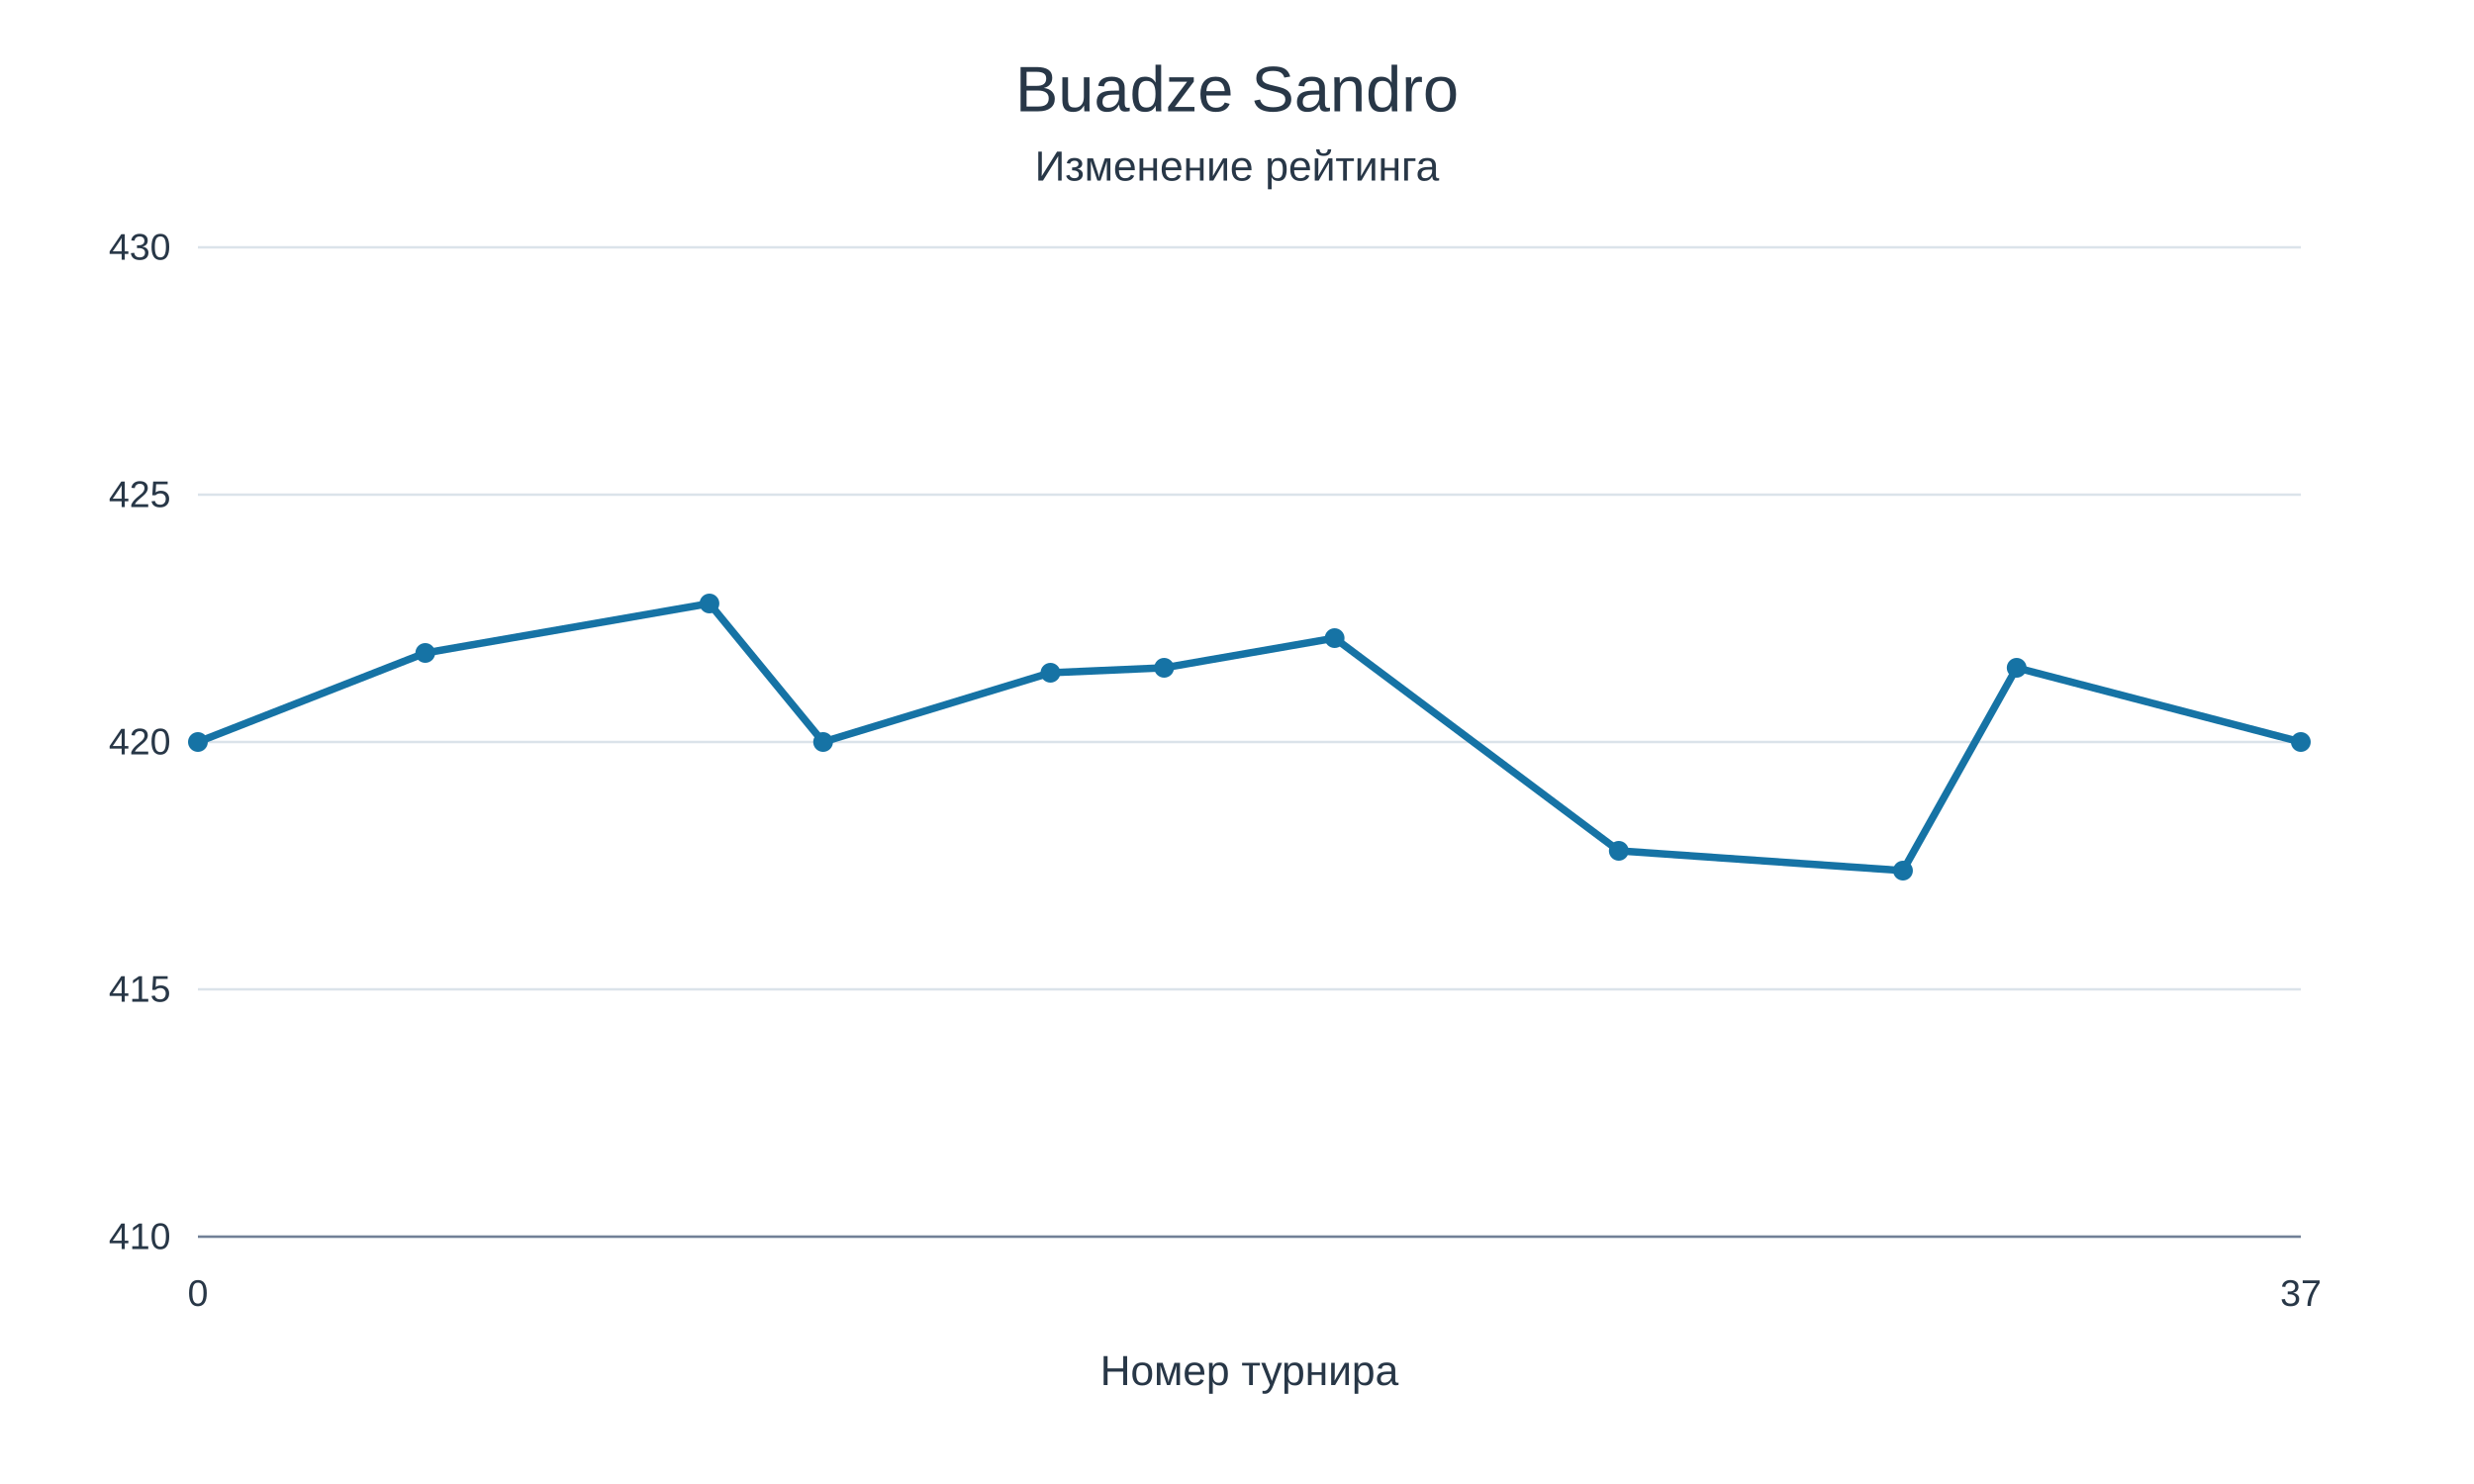
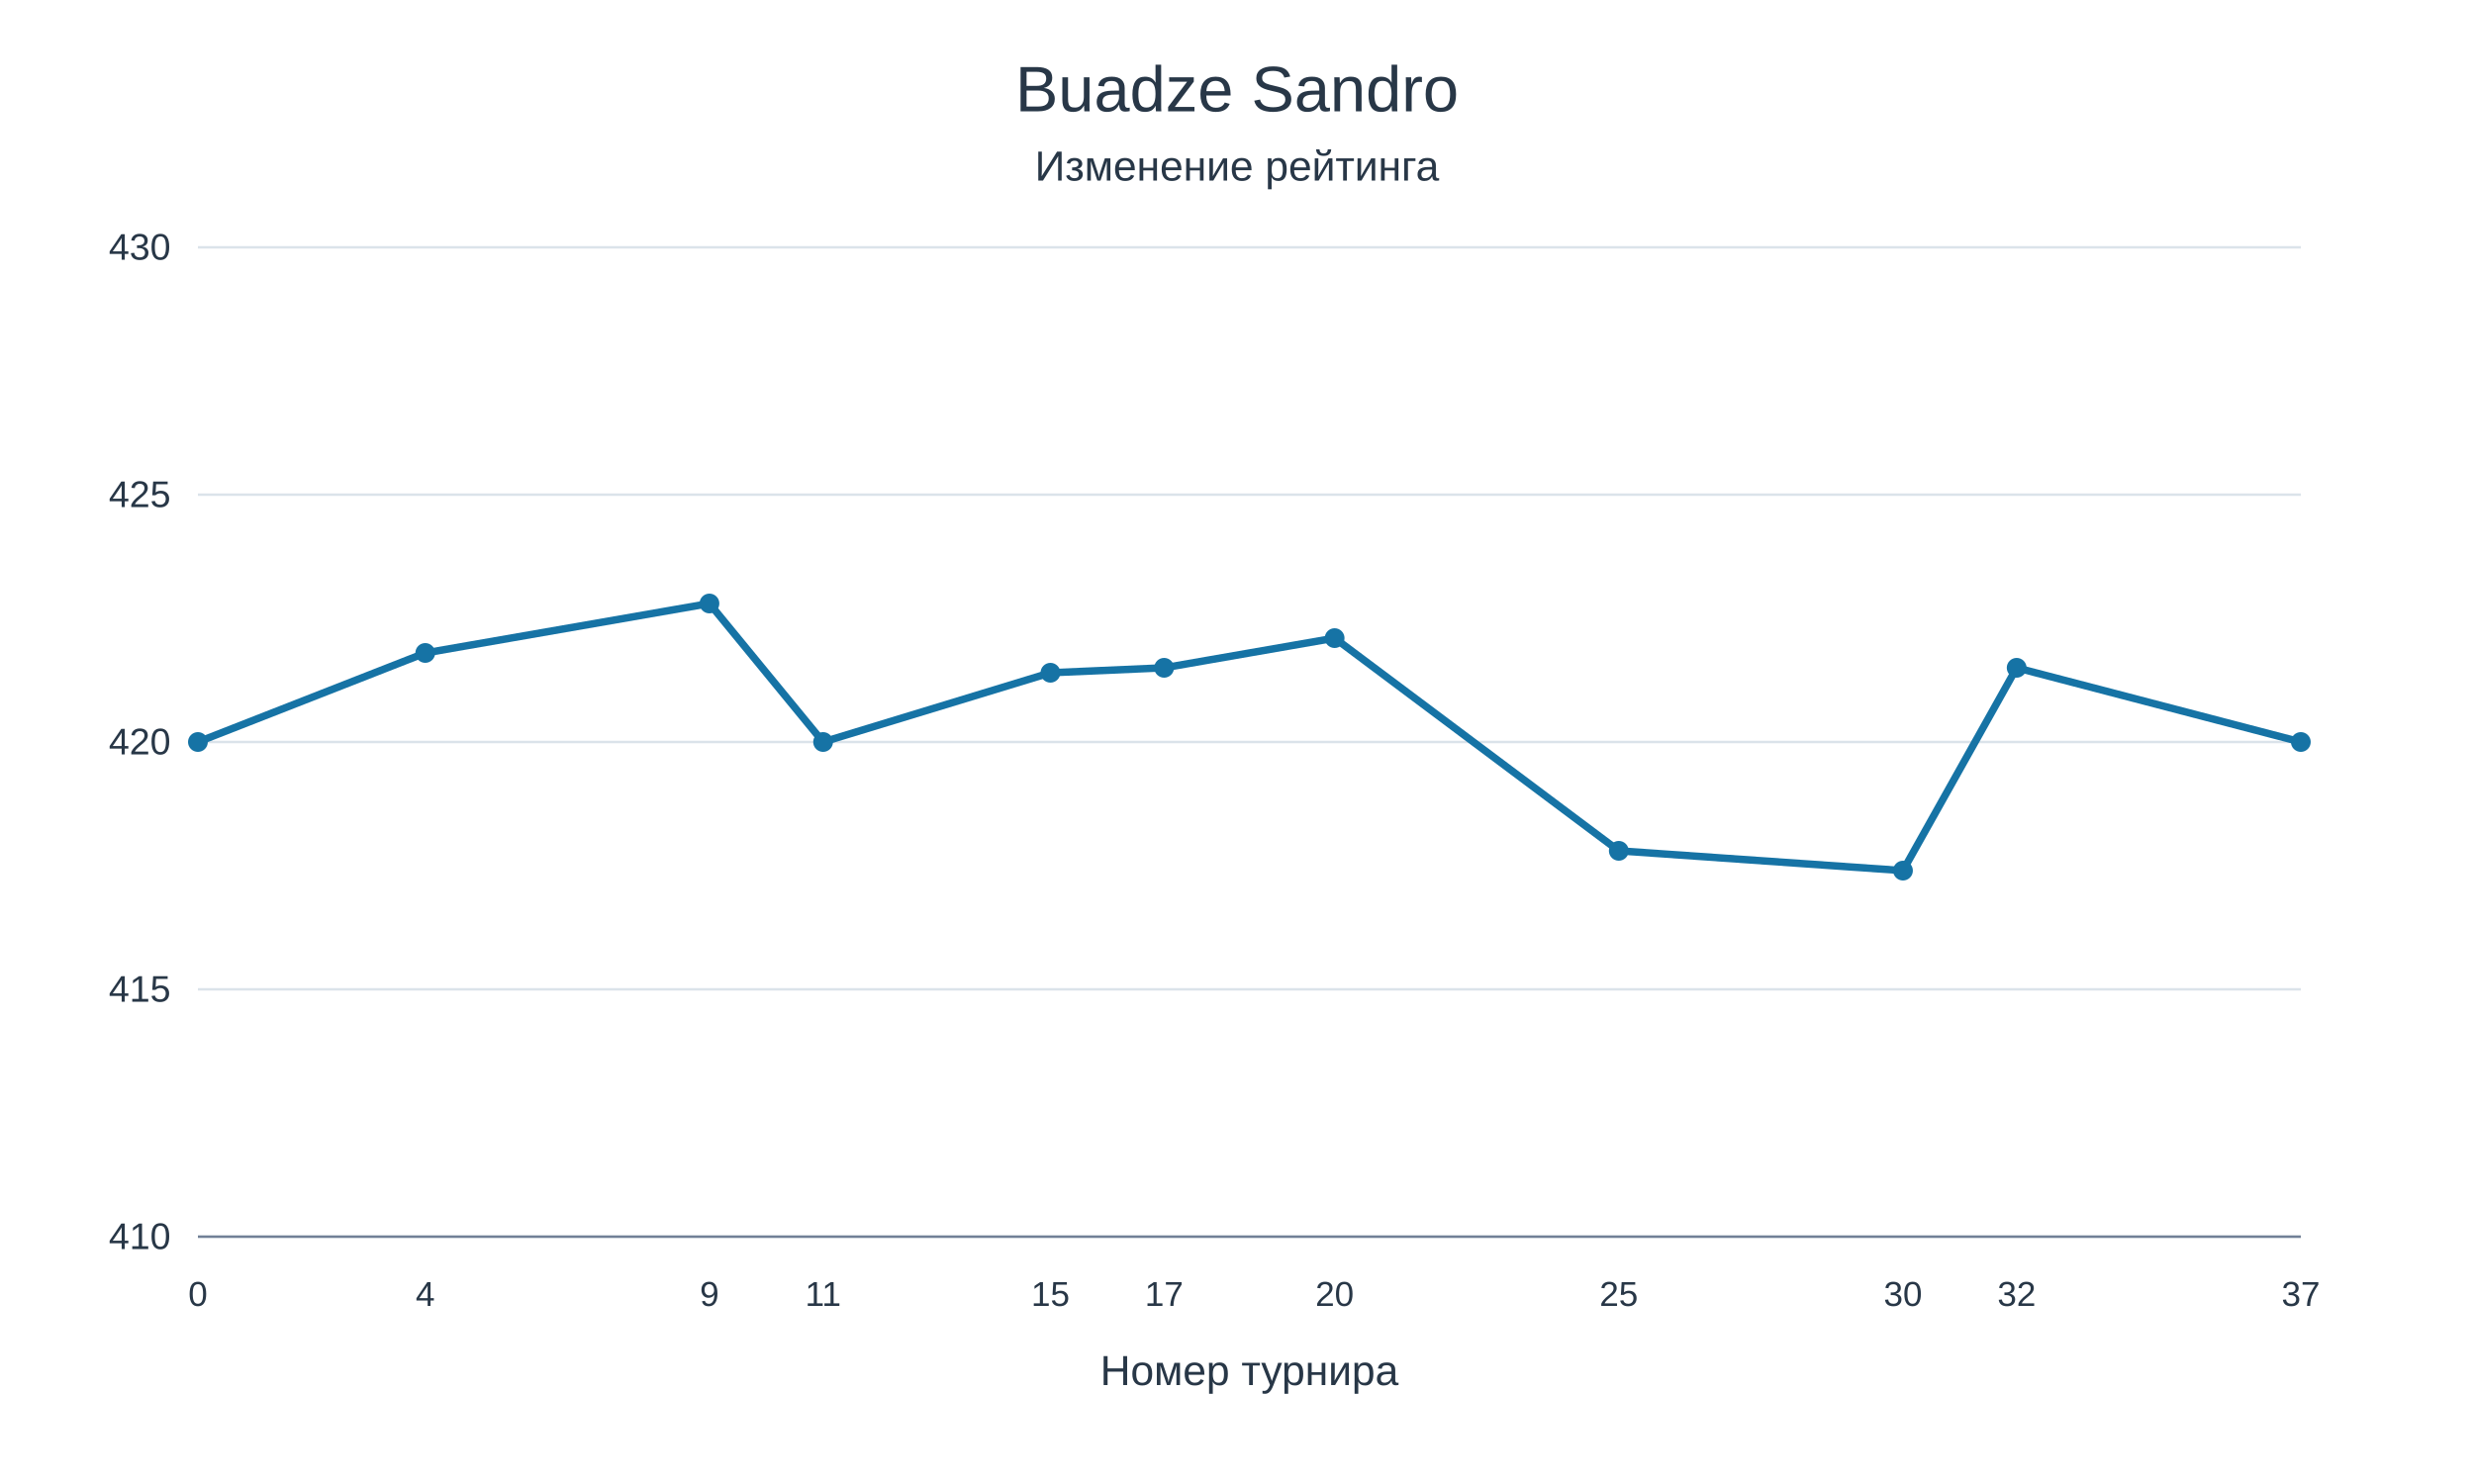
<svg xmlns="http://www.w3.org/2000/svg" viewBox="0 0 1000 600" role="img" aria-label="Рейтинг: Buadze Sandro">
  <rect width="1000" height="600" fill="white" />
  <g font-family="Arial, sans-serif" fill="#283747">
    <text x="500" y="45" text-anchor="middle" font-size="26">Buadze Sandro</text>
    <text x="500" y="73" text-anchor="middle" font-size="17">Изменение рейтинга</text>
    <line x1="80" y1="500.00" x2="930" y2="500.00" stroke="#dbe3ea" />
    <text x="69" y="505.00" text-anchor="end" font-size="15">410</text>
    <line x1="80" y1="400.00" x2="930" y2="400.00" stroke="#dbe3ea" />
    <text x="69" y="405.00" text-anchor="end" font-size="15">415</text>
    <line x1="80" y1="300.00" x2="930" y2="300.00" stroke="#dbe3ea" />
    <text x="69" y="305.00" text-anchor="end" font-size="15">420</text>
    <line x1="80" y1="200.00" x2="930" y2="200.00" stroke="#dbe3ea" />
    <text x="69" y="205.00" text-anchor="end" font-size="15">425</text>
    <line x1="80" y1="100.00" x2="930" y2="100.00" stroke="#dbe3ea" />
    <text x="69" y="105.00" text-anchor="end" font-size="15">430</text>
    <line x1="80" y1="500" x2="930" y2="500" stroke="#718096" />
    <polyline points="80.00,300.00 171.89,264.00 286.76,244.00 332.70,300.00 424.59,272.00 470.54,270.00 539.46,258.00 654.32,344.00 769.19,352.00 815.14,270.00 930.00,300.00" fill="none" stroke="#1673a5" stroke-width="3" />
    <circle cx="80.00" cy="300.00" r="4" fill="#1673a5" />
    <circle cx="171.89" cy="264.00" r="4" fill="#1673a5" />
    <circle cx="286.76" cy="244.00" r="4" fill="#1673a5" />
    <circle cx="332.70" cy="300.00" r="4" fill="#1673a5" />
    <circle cx="424.59" cy="272.00" r="4" fill="#1673a5" />
    <circle cx="470.54" cy="270.00" r="4" fill="#1673a5" />
    <circle cx="539.46" cy="258.00" r="4" fill="#1673a5" />
    <circle cx="654.32" cy="344.00" r="4" fill="#1673a5" />
    <circle cx="769.19" cy="352.00" r="4" fill="#1673a5" />
    <circle cx="815.14" cy="270.00" r="4" fill="#1673a5" />
    <circle cx="930.00" cy="300.00" r="4" fill="#1673a5" />
    <text x="505" y="560" text-anchor="middle" font-size="17">Номер турнира</text>
-     <text x="80" y="528" text-anchor="middle" font-size="15">0</text>
-     <text x="930" y="528" text-anchor="middle" font-size="15">37</text>
+     <text class="tournament-label" x="80.00" y="528" text-anchor="middle" font-size="14">0</text>
+     <text class="tournament-label" x="171.89" y="528" text-anchor="middle" font-size="14">4</text>
+     <text class="tournament-label" x="286.76" y="528" text-anchor="middle" font-size="14">9</text>
+     <text class="tournament-label" x="332.70" y="528" text-anchor="middle" font-size="14">11</text>
+     <text class="tournament-label" x="424.59" y="528" text-anchor="middle" font-size="14">15</text>
+     <text class="tournament-label" x="470.54" y="528" text-anchor="middle" font-size="14">17</text>
+     <text class="tournament-label" x="539.46" y="528" text-anchor="middle" font-size="14">20</text>
+     <text class="tournament-label" x="654.32" y="528" text-anchor="middle" font-size="14">25</text>
+     <text class="tournament-label" x="769.19" y="528" text-anchor="middle" font-size="14">30</text>
+     <text class="tournament-label" x="815.14" y="528" text-anchor="middle" font-size="14">32</text>
+     <text class="tournament-label" x="930.00" y="528" text-anchor="middle" font-size="14">37</text>
  </g>
</svg>
